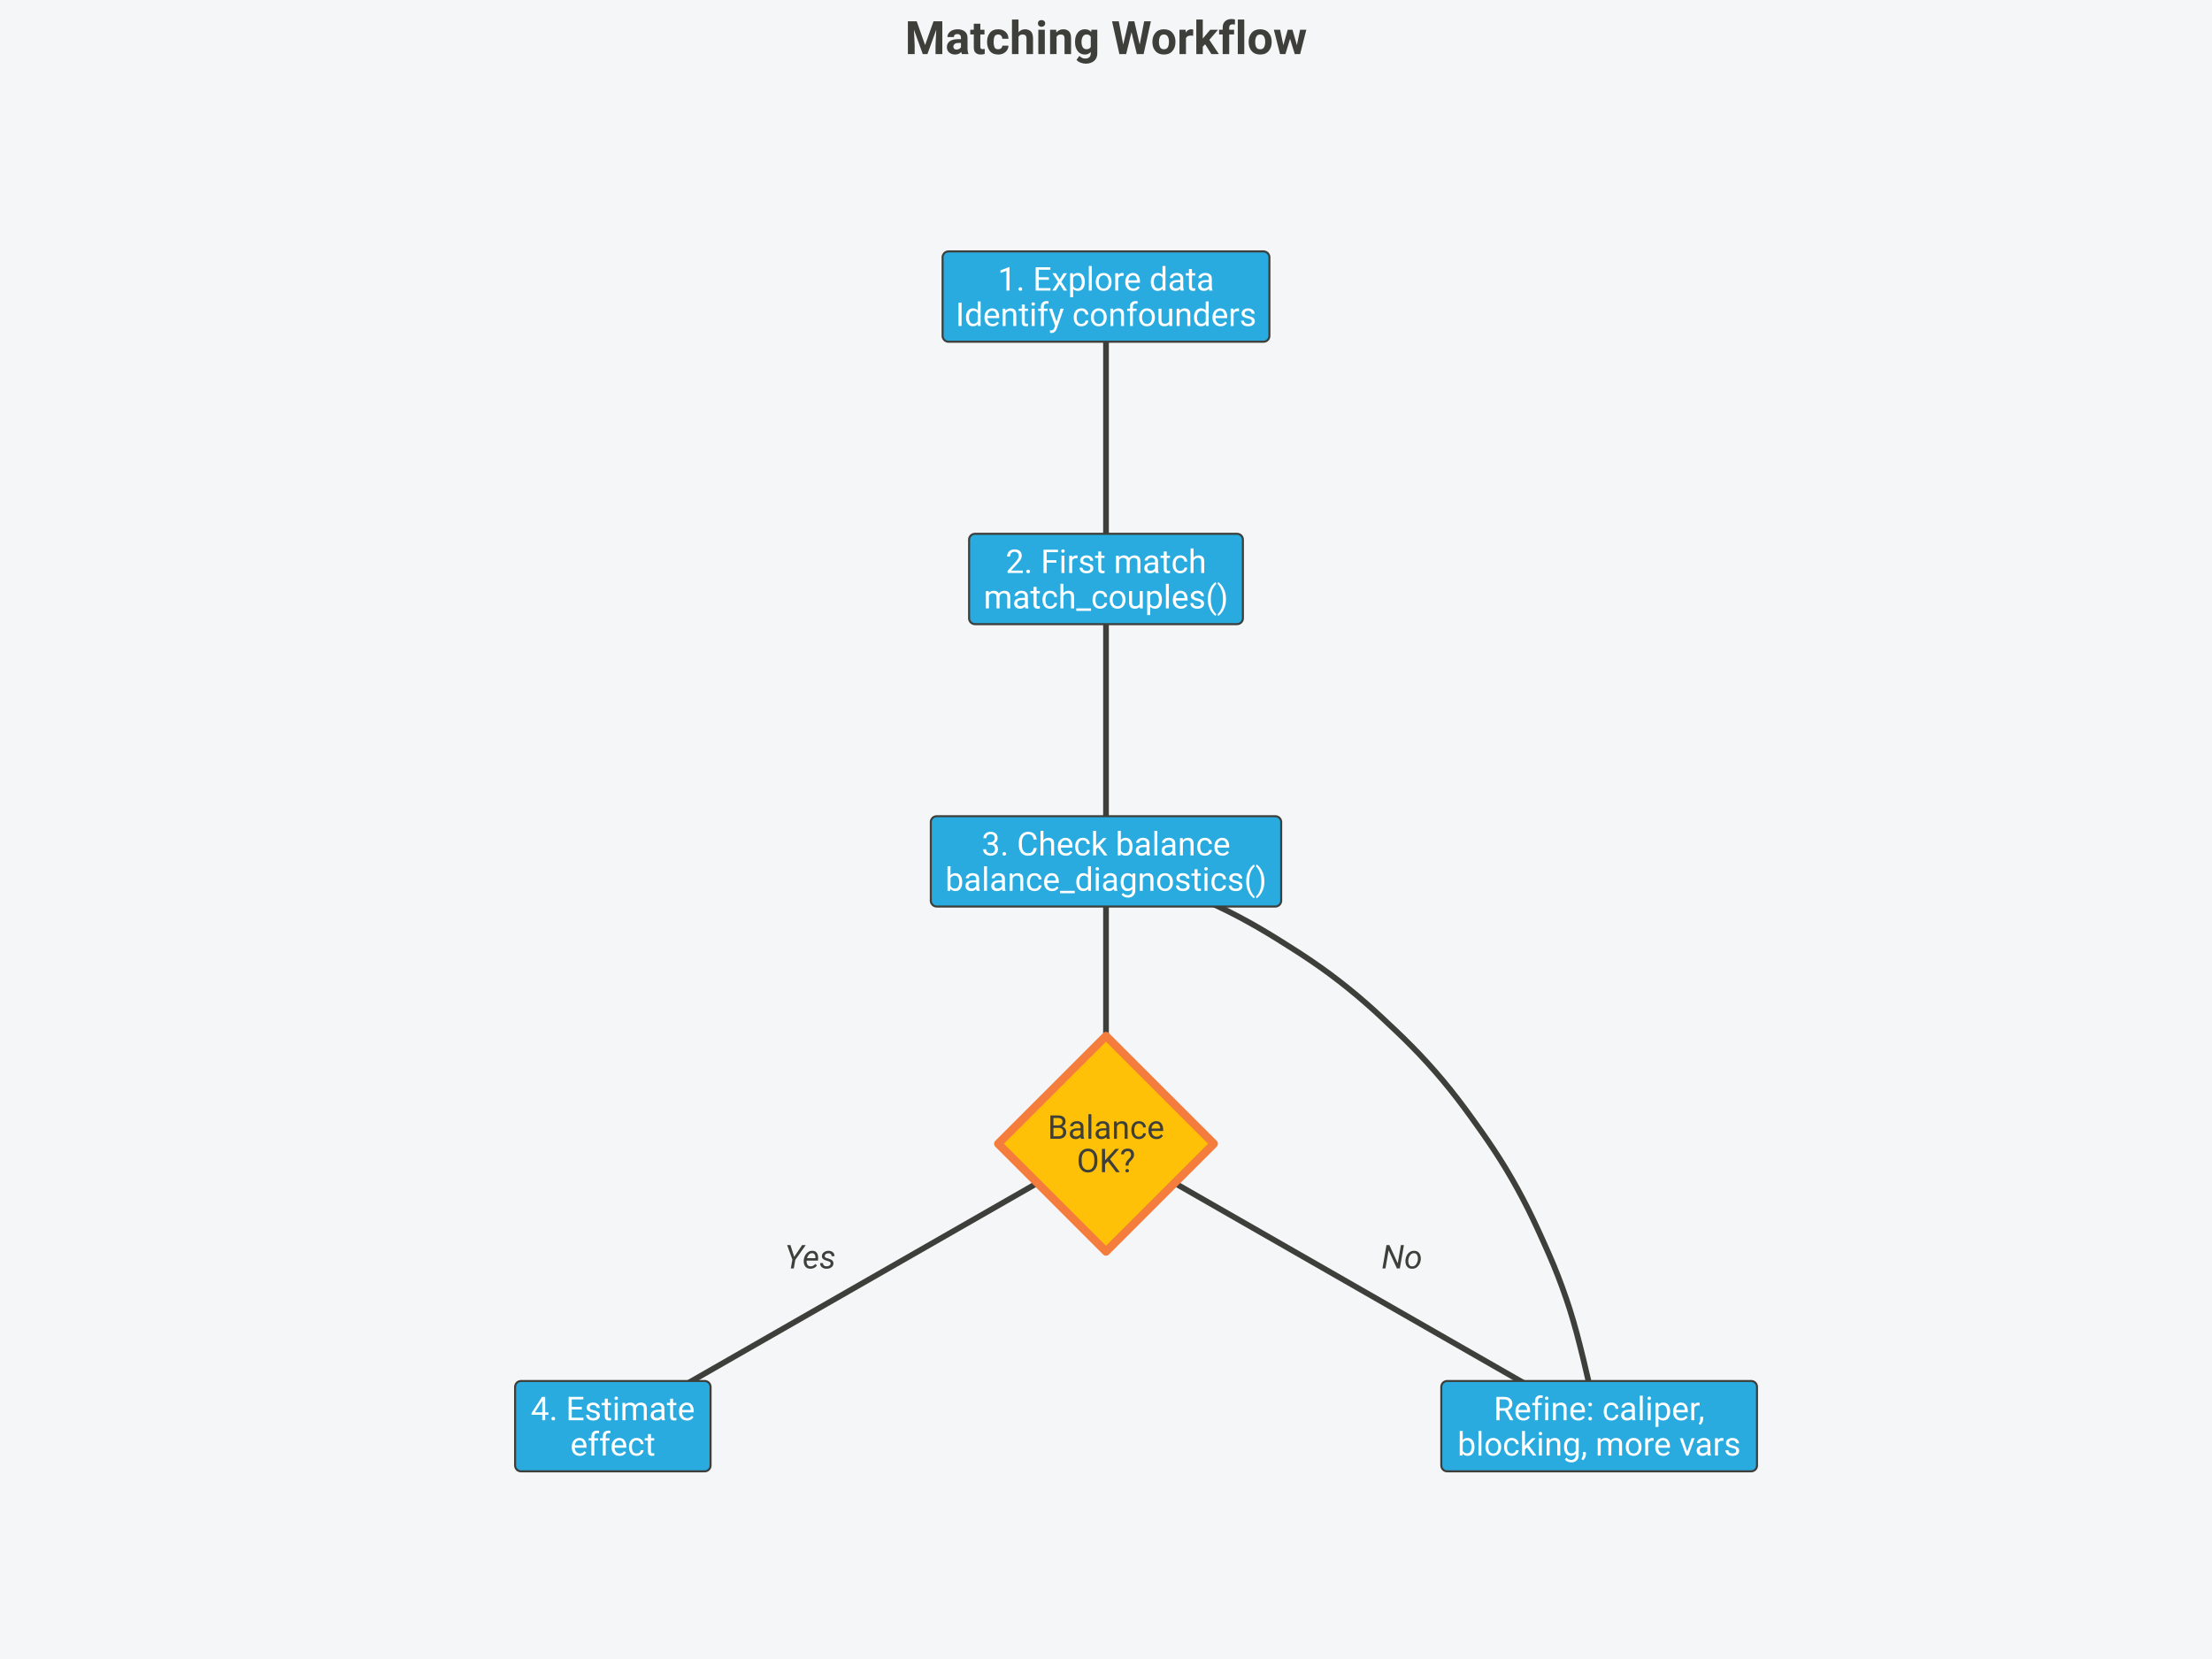
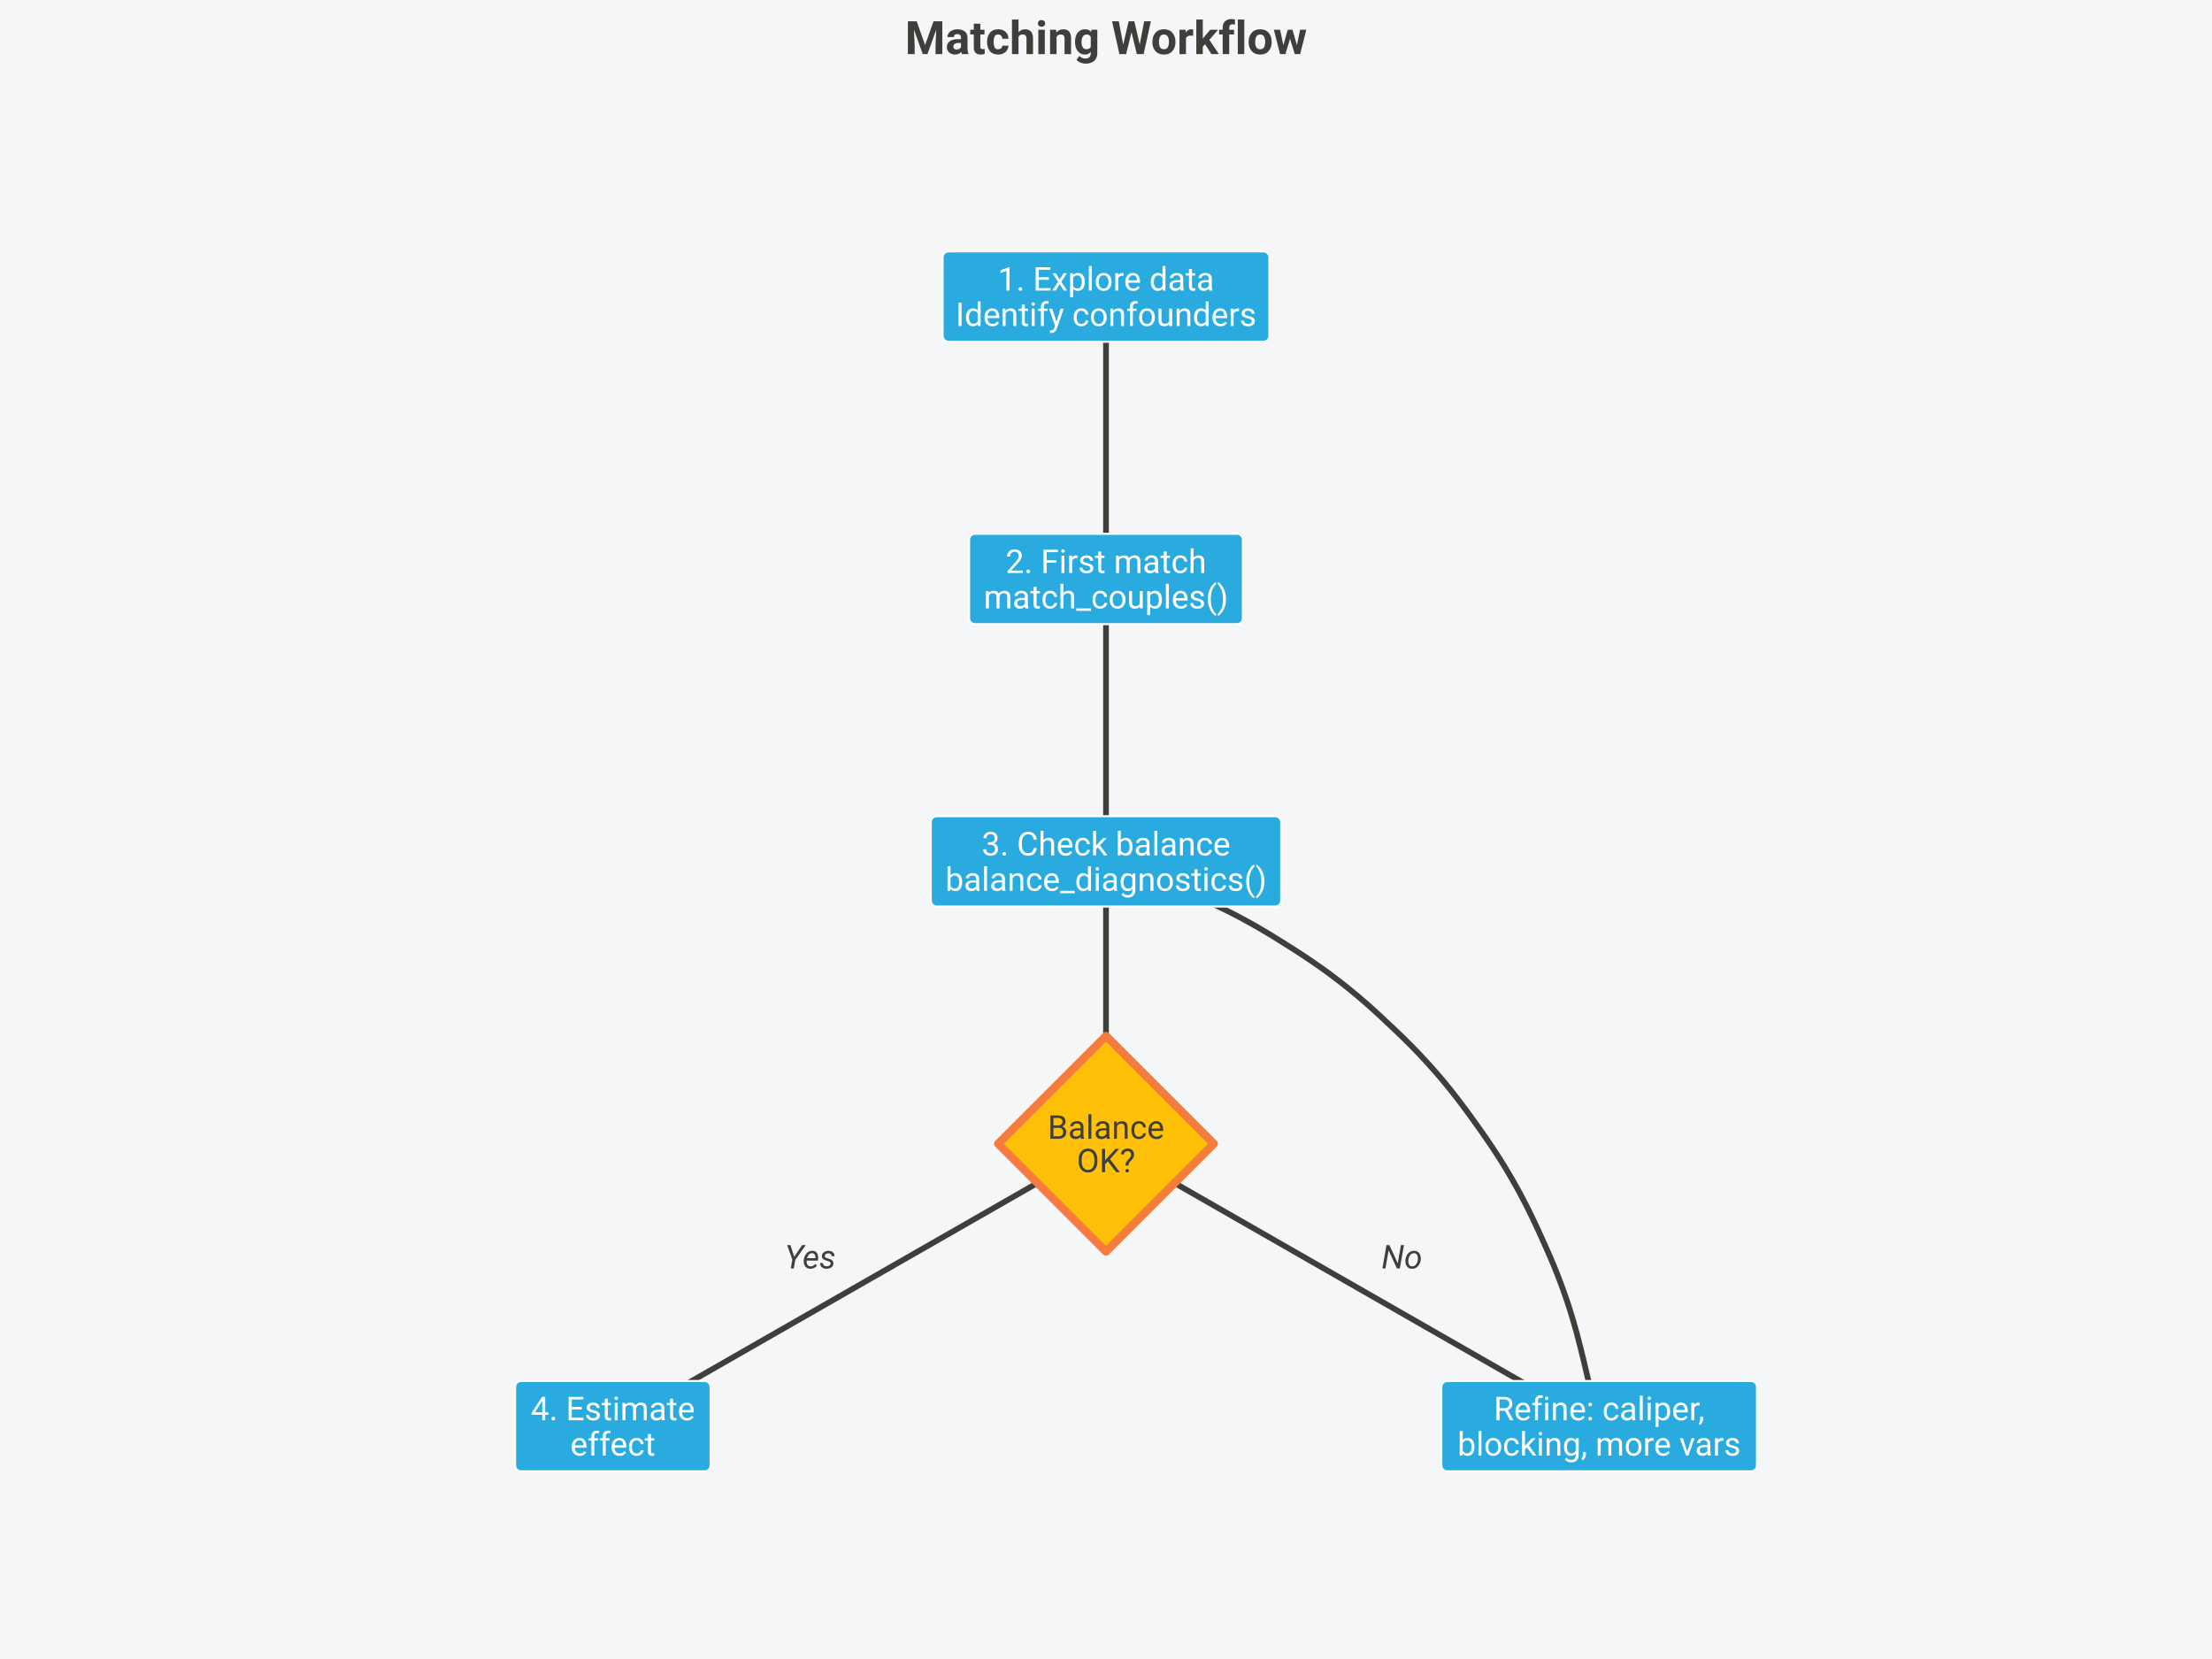
<svg xmlns="http://www.w3.org/2000/svg" width="576.00pt" height="432.00pt" viewBox="0 0 576.00 432.00">
  <g class="svglite">
    <defs>
      <style type="text/css">
    /* theme-aware-processed */
    .svglite line, .svglite polyline, .svglite polygon, .svglite path, .svglite circle {
      fill: none;
      stroke: #3E3F3A;
      stroke-linecap: round;
      stroke-linejoin: round;
      stroke-miterlimit: 10.00;
    }
    .svglite &gt; g &gt; rect {
      fill: none;
      stroke: #3E3F3A;
      stroke-linecap: round;
      stroke-linejoin: round;
      stroke-miterlimit: 10.00;
    }
    .svglite text {
      white-space: pre;
      fill: #3E3F3A;
    }
    .svglite g.glyphgroup path {
      fill: inherit;
      stroke: none;
    }
  </style>
    </defs>
-     <rect class="svg-bg" width="100%" height="100%" style="stroke: none; fill: #F5F6F8;" />
+     <rect width="100%" height="100%" style="stroke: none; fill: #F5F6F8;" />
    <defs>
      <clipPath id="cpMC4wMHw1NzYuMDB8MC4wMHw0MzIuMDA=">
        <rect x="0.00" y="0.00" width="576.00" height="432.00" />
      </clipPath>
    </defs>
    <g clip-path="url(#cpMC4wMHw1NzYuMDB8MC4wMHw0MzIuMDA=)">
-       <rect x="0.00" y="0" width="576.00" height="432.00" style="stroke-width: 1.07; stroke: none;" />
-     </g>
+       <rect x="0.00" y="0" width="576.00" height="432.00" style="stroke-width: 1.07; stroke: none;" /> fill: #F5F6F8;' /&gt;
+ </g>
    <defs>
      <clipPath id="cpNS40OHw1NzAuNTJ8MjIuMDh8NDI2LjUy">
        <rect x="5.48" y="22.08" width="565.04" height="404.44" />
      </clipPath>
    </defs>
    <g clip-path="url(#cpNS40OHw1NzAuNTJ8MjIuMDh8NDI2LjUy)">
-       <rect x="5.48" y="22.08" width="565.04" height="404.44" style="stroke-width: 1.07; stroke: none;" />
-       <line x1="288.00" y1="77.23" x2="288.00" y2="150.76" style="stroke-width: 1.49; stroke: #3E3F3A; stroke-linecap: butt;" />
+       <rect x="5.48" y="22.08" width="565.04" height="404.44" style="stroke-width: 1.07; stroke: none;" /> fill: #F5F6F8;' /&gt;
+ <line x1="288.00" y1="77.23" x2="288.00" y2="150.76" style="stroke-width: 1.49; stroke: #3E3F3A; stroke-linecap: butt;" />
      <polygon points="285.87,147.08 288.00,150.76 290.13,147.08 " style="stroke-width: 1.49; stroke: #3E3F3A; stroke-linecap: butt; fill: #3E3F3A;" />
      <line x1="288.00" y1="150.76" x2="288.00" y2="224.30" style="stroke-width: 1.49; stroke: #3E3F3A; stroke-linecap: butt;" />
      <polygon points="285.87,220.62 288.00,224.30 290.13,220.62 " style="stroke-width: 1.49; stroke: #3E3F3A; stroke-linecap: butt; fill: #3E3F3A;" />
      <line x1="288.00" y1="224.30" x2="288.00" y2="297.83" style="stroke-width: 1.49; stroke: #3E3F3A; stroke-linecap: butt;" />
      <polygon points="285.87,294.15 288.00,297.83 290.13,294.15 " style="stroke-width: 1.49; stroke: #3E3F3A; stroke-linecap: butt; fill: #3E3F3A;" />
      <line x1="288.00" y1="297.83" x2="159.58" y2="371.37" style="stroke-width: 1.49; stroke: #3E3F3A; stroke-linecap: butt;" />
      <polygon points="161.72,367.69 159.58,371.37 163.83,371.38 " style="stroke-width: 1.49; stroke: #3E3F3A; stroke-linecap: butt; fill: #3E3F3A;" />
      <line x1="288.00" y1="297.83" x2="416.42" y2="371.37" style="stroke-width: 1.49; stroke: #3E3F3A; stroke-linecap: butt;" />
      <polygon points="412.17,371.38 416.42,371.37 414.28,367.69 " style="stroke-width: 1.49; stroke: #3E3F3A; stroke-linecap: butt; fill: #3E3F3A;" />
      <polyline points="416.42,371.37 416.39,371.23 416.18,370.37 415.72,368.40 415.00,365.38 414.12,361.66 413.19,357.73 412.30,353.94 411.42,350.40 410.56,347.09 409.68,343.97 408.77,340.96 407.83,338.12 406.79,335.18 405.71,332.31 404.61,329.56 403.50,326.95 402.42,324.50 401.37,322.16 400.30,319.82 399.16,317.39 397.92,314.84 396.56,312.19 395.11,309.49 393.66,306.92 392.08,304.24 390.46,301.63 388.84,299.14 387.26,296.80 385.73,294.60 384.24,292.51 382.74,290.42 381.15,288.26 379.44,286.00 377.60,283.66 375.65,281.28 373.73,279.04 371.66,276.72 369.57,274.47 367.50,272.34 365.50,270.35 363.57,268.49 361.70,266.73 359.83,264.97 357.86,263.15 355.74,261.26 353.48,259.32 351.11,257.37 348.80,255.54 346.32,253.66 343.83,251.86 341.39,250.17 339.04,248.60 336.79,247.15 334.62,245.78 332.44,244.41 330.15,243.01 327.71,241.57 325.12,240.10 322.42,238.64 319.79,237.29 316.99,235.93 314.14,234.62 311.16,233.33 307.98,232.02 304.58,230.68 300.94,229.28 297.17,227.83 293.62,226.46 290.75,225.36 288.91,224.65 288.12,224.34 288.00,224.30 " style="stroke-width: 1.49; stroke: #3E3F3A; stroke-linecap: butt;" />
      <polygon points="292.20,223.64 288.00,224.30 290.67,227.60 " style="stroke-width: 1.49; stroke: #3E3F3A; stroke-linecap: butt; fill: #3E3F3A;" />
      <text x="210.95" y="330.30" text-anchor="middle" style="font-size: 8.54px; font-style: italic;fill: #3E3F3A; font-family: &quot;Roboto&quot;, -apple-system, BlinkMacSystemFont, &quot;Segoe UI&quot;, system-ui, sans-serif;" textLength="14.23px" lengthAdjust="spacingAndGlyphs">Yes</text>
      <text x="365.05" y="330.30" text-anchor="middle" style="font-size: 8.54px; font-style: italic;fill: #3E3F3A; font-family: &quot;Roboto&quot;, -apple-system, BlinkMacSystemFont, &quot;Segoe UI&quot;, system-ui, sans-serif;" textLength="10.91px" lengthAdjust="spacingAndGlyphs">No</text>
-       <polygon points="246.99,88.99 329.01,88.99 328.95,88.99 329.20,88.98 329.44,88.93 329.67,88.84 329.89,88.72 330.08,88.56 330.24,88.38 330.37,88.17 330.47,87.94 330.53,87.70 330.55,87.45 330.55,87.45 330.55,67.00 330.55,67.00 330.53,66.75 330.47,66.51 330.37,66.29 330.24,66.08 330.08,65.89 329.89,65.74 329.67,65.61 329.44,65.52 329.20,65.48 329.01,65.46 246.99,65.46 247.17,65.48 246.92,65.47 246.68,65.50 246.44,65.56 246.22,65.67 246.01,65.81 245.84,65.98 245.69,66.18 245.57,66.40 245.49,66.63 245.45,66.88 245.45,67.00 245.45,87.45 245.45,87.33 245.45,87.58 245.49,87.82 245.57,88.06 245.69,88.27 245.84,88.47 246.01,88.64 246.22,88.78 246.44,88.89 246.68,88.96 246.92,88.99 " style="stroke-width: 0.53; stroke: #3E3F3A; fill: #29ABE0;" />
+       <polygon points="246.99,88.99 329.01,88.99 328.95,88.99 329.20,88.98 329.44,88.93 329.67,88.84 329.89,88.72 330.08,88.56 330.24,88.38 330.37,88.17 330.47,87.94 330.53,87.70 330.55,87.45 330.55,87.45 330.55,67.00 330.55,67.00 330.53,66.75 330.47,66.51 330.37,66.29 330.24,66.08 330.08,65.89 329.89,65.74 329.67,65.61 329.44,65.52 329.20,65.48 329.01,65.46 246.99,65.46 247.17,65.48 246.92,65.47 246.68,65.50 246.44,65.56 246.22,65.67 246.01,65.81 245.84,65.98 245.69,66.18 245.57,66.40 245.49,66.63 245.45,66.88 245.45,67.00 245.45,87.45 245.45,87.33 245.45,87.58 245.49,87.82 245.57,88.06 245.69,88.27 245.84,88.47 246.01,88.64 246.22,88.78 246.44,88.89 246.68,88.96 246.92,88.99 " style="stroke-width: 0.53; stroke: #FFFFFF; fill: #29ABE0;" />
      <text x="288.00" y="75.67" text-anchor="middle" style="font-size: 8.54px;fill: #FFFFFF; font-family: &quot;Roboto&quot;, -apple-system, BlinkMacSystemFont, &quot;Segoe UI&quot;, system-ui, sans-serif;" textLength="57.44px" lengthAdjust="spacingAndGlyphs">1. Explore data</text>
      <text x="288.00" y="84.89" text-anchor="middle" style="font-size: 8.54px;fill: #FFFFFF; font-family: &quot;Roboto&quot;, -apple-system, BlinkMacSystemFont, &quot;Segoe UI&quot;, system-ui, sans-serif;" textLength="76.91px" lengthAdjust="spacingAndGlyphs">Identify confounders</text>
-       <polygon points="253.88,162.53 322.12,162.53 322.05,162.52 322.30,162.51 322.54,162.46 322.77,162.38 322.99,162.25 323.18,162.10 323.34,161.91 323.48,161.70 323.57,161.48 323.63,161.24 323.65,160.99 323.65,160.99 323.65,140.54 323.65,140.54 323.63,140.29 323.57,140.05 323.48,139.82 323.34,139.61 323.18,139.43 322.99,139.27 322.77,139.15 322.54,139.06 322.30,139.01 322.12,139.00 253.88,139.00 254.07,139.01 253.82,139.00 253.58,139.03 253.34,139.10 253.12,139.21 252.91,139.35 252.73,139.52 252.59,139.72 252.47,139.93 252.39,140.17 252.35,140.41 252.35,140.54 252.35,160.99 252.35,160.87 252.35,161.11 252.39,161.36 252.47,161.59 252.59,161.81 252.73,162.01 252.91,162.18 253.12,162.32 253.34,162.43 253.58,162.49 253.82,162.52 " style="stroke-width: 0.53; stroke: #3E3F3A; fill: #29ABE0;" />
+       <polygon points="253.88,162.53 322.12,162.53 322.05,162.52 322.30,162.51 322.54,162.46 322.77,162.38 322.99,162.25 323.18,162.10 323.34,161.91 323.48,161.70 323.57,161.48 323.63,161.24 323.65,160.99 323.65,160.99 323.65,140.54 323.65,140.54 323.63,140.29 323.57,140.05 323.48,139.82 323.34,139.61 323.18,139.43 322.99,139.27 322.77,139.15 322.54,139.06 322.30,139.01 322.12,139.00 253.88,139.00 254.07,139.01 253.82,139.00 253.58,139.03 253.34,139.10 253.12,139.21 252.91,139.35 252.73,139.52 252.59,139.72 252.47,139.93 252.39,140.17 252.35,140.41 252.35,140.54 252.35,160.99 252.35,160.87 252.35,161.11 252.39,161.36 252.47,161.59 252.59,161.81 252.73,162.01 252.91,162.18 253.12,162.32 253.34,162.43 253.58,162.49 253.82,162.52 " style="stroke-width: 0.53; stroke: #FFFFFF; fill: #29ABE0;" />
      <text x="288.00" y="149.21" text-anchor="middle" style="font-size: 8.54px;fill: #FFFFFF; font-family: &quot;Roboto&quot;, -apple-system, BlinkMacSystemFont, &quot;Segoe UI&quot;, system-ui, sans-serif;" textLength="51.72px" lengthAdjust="spacingAndGlyphs">2. First match</text>
      <text x="288.00" y="158.43" text-anchor="middle" style="font-size: 8.54px;fill: #FFFFFF; font-family: &quot;Roboto&quot;, -apple-system, BlinkMacSystemFont, &quot;Segoe UI&quot;, system-ui, sans-serif;" textLength="63.11px" lengthAdjust="spacingAndGlyphs">match_couples()</text>
-       <polygon points="243.92,236.06 332.08,236.06 332.02,236.06 332.27,236.05 332.51,236.00 332.74,235.91 332.96,235.79 333.15,235.63 333.31,235.45 333.44,235.24 333.54,235.01 333.60,234.77 333.62,234.52 333.62,234.52 333.62,214.07 333.62,214.07 333.60,213.83 333.54,213.59 333.44,213.36 333.31,213.15 333.15,212.96 332.96,212.81 332.74,212.68 332.51,212.60 332.27,212.55 332.08,212.54 243.92,212.54 244.10,212.55 243.85,212.54 243.61,212.57 243.37,212.64 243.15,212.74 242.94,212.88 242.77,213.05 242.62,213.25 242.50,213.47 242.42,213.70 242.38,213.95 242.38,214.07 242.38,234.52 242.38,234.40 242.38,234.65 242.42,234.89 242.50,235.13 242.62,235.35 242.77,235.54 242.94,235.71 243.15,235.86 243.37,235.96 243.61,236.03 243.85,236.06 " style="stroke-width: 0.53; stroke: #3E3F3A; fill: #29ABE0;" />
+       <polygon points="243.92,236.06 332.08,236.06 332.02,236.06 332.27,236.05 332.51,236.00 332.74,235.91 332.96,235.79 333.15,235.63 333.31,235.45 333.44,235.24 333.54,235.01 333.60,234.77 333.62,234.52 333.62,234.52 333.62,214.07 333.62,214.07 333.60,213.83 333.54,213.59 333.44,213.36 333.31,213.15 333.15,212.96 332.96,212.81 332.74,212.68 332.51,212.60 332.27,212.55 332.08,212.54 243.92,212.54 244.10,212.55 243.85,212.54 243.61,212.57 243.37,212.64 243.15,212.74 242.94,212.88 242.77,213.05 242.62,213.25 242.50,213.47 242.42,213.70 242.38,213.95 242.38,214.07 242.38,234.52 242.38,234.40 242.38,234.65 242.42,234.89 242.50,235.13 242.62,235.35 242.77,235.54 242.94,235.71 243.15,235.86 243.37,235.96 243.61,236.03 243.85,236.06 " style="stroke-width: 0.53; stroke: #FFFFFF; fill: #29ABE0;" />
      <text x="288.00" y="222.75" text-anchor="middle" style="font-size: 8.54px;fill: #FFFFFF; font-family: &quot;Roboto&quot;, -apple-system, BlinkMacSystemFont, &quot;Segoe UI&quot;, system-ui, sans-serif;" textLength="65.97px" lengthAdjust="spacingAndGlyphs">3. Check balance</text>
      <text x="288.00" y="231.96" text-anchor="middle" style="font-size: 8.54px;fill: #FFFFFF; font-family: &quot;Roboto&quot;, -apple-system, BlinkMacSystemFont, &quot;Segoe UI&quot;, system-ui, sans-serif;" textLength="83.05px" lengthAdjust="spacingAndGlyphs">balance_diagnostics()</text>
-       <polygon points="135.67,383.13 183.49,383.13 183.43,383.13 183.68,383.12 183.92,383.07 184.15,382.98 184.37,382.86 184.56,382.70 184.72,382.52 184.85,382.31 184.95,382.08 185.01,381.84 185.03,381.60 185.03,381.60 185.03,361.14 185.03,361.14 185.01,360.90 184.95,360.66 184.85,360.43 184.72,360.22 184.56,360.03 184.37,359.88 184.15,359.75 183.92,359.67 183.68,359.62 183.49,359.61 135.67,359.61 135.85,359.62 135.61,359.61 135.36,359.64 135.12,359.71 134.90,359.81 134.70,359.95 134.52,360.12 134.37,360.32 134.26,360.54 134.18,360.77 134.14,361.02 134.13,361.14 134.13,381.60 134.14,381.47 134.14,381.72 134.18,381.96 134.26,382.20 134.37,382.42 134.52,382.61 134.70,382.79 134.90,382.93 135.12,383.03 135.36,383.10 135.61,383.13 " style="stroke-width: 0.53; stroke: #3E3F3A; fill: #29ABE0;" />
+       <polygon points="135.67,383.13 183.49,383.13 183.43,383.13 183.68,383.12 183.92,383.07 184.15,382.98 184.37,382.86 184.56,382.70 184.72,382.52 184.85,382.31 184.95,382.08 185.01,381.84 185.03,381.60 185.03,381.60 185.03,361.14 185.03,361.14 185.01,360.90 184.95,360.66 184.85,360.43 184.72,360.22 184.56,360.03 184.37,359.88 184.15,359.75 183.92,359.67 183.68,359.62 183.49,359.61 135.67,359.61 135.85,359.62 135.61,359.61 135.36,359.64 135.12,359.71 134.90,359.81 134.70,359.95 134.52,360.12 134.37,360.32 134.26,360.54 134.18,360.77 134.14,361.02 134.13,361.14 134.13,381.60 134.14,381.47 134.14,381.72 134.18,381.96 134.26,382.20 134.37,382.42 134.52,382.61 134.70,382.79 134.90,382.93 135.12,383.03 135.36,383.10 135.61,383.13 " style="stroke-width: 0.53; stroke: #FFFFFF; fill: #29ABE0;" />
      <text x="159.58" y="369.82" text-anchor="middle" style="font-size: 8.54px;fill: #FFFFFF; font-family: &quot;Roboto&quot;, -apple-system, BlinkMacSystemFont, &quot;Segoe UI&quot;, system-ui, sans-serif;" textLength="42.70px" lengthAdjust="spacingAndGlyphs">4. Estimate</text>
      <text x="159.58" y="379.03" text-anchor="middle" style="font-size: 8.54px;fill: #FFFFFF; font-family: &quot;Roboto&quot;, -apple-system, BlinkMacSystemFont, &quot;Segoe UI&quot;, system-ui, sans-serif;" textLength="20.73px" lengthAdjust="spacingAndGlyphs">effect</text>
-       <polygon points="376.85,383.13 455.99,383.13 455.93,383.13 456.17,383.12 456.41,383.07 456.65,382.98 456.86,382.86 457.05,382.70 457.22,382.52 457.35,382.31 457.44,382.08 457.50,381.84 457.52,381.60 457.52,381.60 457.52,361.14 457.52,361.14 457.50,360.90 457.44,360.66 457.35,360.43 457.22,360.22 457.05,360.03 456.86,359.88 456.65,359.75 456.41,359.67 456.17,359.62 455.99,359.61 376.85,359.61 377.04,359.62 376.79,359.61 376.54,359.64 376.31,359.71 376.08,359.81 375.88,359.95 375.70,360.12 375.55,360.32 375.44,360.54 375.36,360.77 375.32,361.02 375.31,361.14 375.31,381.60 375.32,381.47 375.32,381.72 375.36,381.96 375.44,382.20 375.55,382.42 375.70,382.61 375.88,382.79 376.08,382.93 376.31,383.03 376.54,383.10 376.79,383.13 " style="stroke-width: 0.53; stroke: #3E3F3A; fill: #29ABE0;" />
+       <polygon points="376.85,383.13 455.99,383.13 455.93,383.13 456.17,383.12 456.41,383.07 456.65,382.98 456.86,382.86 457.05,382.70 457.22,382.52 457.35,382.31 457.44,382.08 457.50,381.84 457.52,381.60 457.52,381.60 457.52,361.14 457.52,361.14 457.50,360.90 457.44,360.66 457.35,360.43 457.22,360.22 457.05,360.03 456.86,359.88 456.65,359.75 456.41,359.67 456.17,359.62 455.99,359.61 376.85,359.61 377.04,359.62 376.79,359.61 376.54,359.64 376.31,359.71 376.08,359.81 375.88,359.95 375.70,360.12 375.55,360.32 375.44,360.54 375.36,360.77 375.32,361.02 375.31,361.14 375.31,381.60 375.32,381.47 375.32,381.72 375.36,381.96 375.44,382.20 375.55,382.42 375.70,382.61 375.88,382.79 376.08,382.93 376.31,383.03 376.54,383.10 376.79,383.13 " style="stroke-width: 0.53; stroke: #FFFFFF; fill: #29ABE0;" />
      <text x="416.42" y="369.82" text-anchor="middle" style="font-size: 8.54px;fill: #FFFFFF; font-family: &quot;Roboto&quot;, -apple-system, BlinkMacSystemFont, &quot;Segoe UI&quot;, system-ui, sans-serif;" textLength="56.47px" lengthAdjust="spacingAndGlyphs">Refine: caliper,</text>
      <text x="416.42" y="379.03" text-anchor="middle" style="font-size: 8.54px;fill: #FFFFFF; font-family: &quot;Roboto&quot;, -apple-system, BlinkMacSystemFont, &quot;Segoe UI&quot;, system-ui, sans-serif;" textLength="74.02px" lengthAdjust="spacingAndGlyphs">blocking, more vars</text>
      <polygon points="288.00,325.91 316.08,297.83 288.00,269.76 259.92,297.83 " style="stroke-width: 2.13; stroke: #F47C3C; fill: #FFC107;" />
      <text x="288.00" y="296.54" text-anchor="middle" style="font-size: 8.54px;fill: #3E3F3A; font-family: &quot;Roboto&quot;, -apple-system, BlinkMacSystemFont, &quot;Segoe UI&quot;, system-ui, sans-serif;" textLength="30.84px" lengthAdjust="spacingAndGlyphs">Balance</text>
      <text x="288.00" y="305.24" text-anchor="middle" style="font-size: 8.54px;fill: #3E3F3A; font-family: &quot;Roboto&quot;, -apple-system, BlinkMacSystemFont, &quot;Segoe UI&quot;, system-ui, sans-serif;" textLength="17.08px" lengthAdjust="spacingAndGlyphs">OK?</text>
    </g>
    <g clip-path="url(#cpMC4wMHw1NzYuMDB8MC4wMHw0MzIuMDA=)">
      <text x="288.00" y="14.08" text-anchor="middle" style="font-size: 12.00px; font-weight: bold; font-family: &quot;Roboto&quot;, -apple-system, BlinkMacSystemFont, &quot;Segoe UI&quot;, system-ui, sans-serif;" textLength="109.75px" lengthAdjust="spacingAndGlyphs">Matching Workflow</text>
    </g>
  </g>
</svg>
